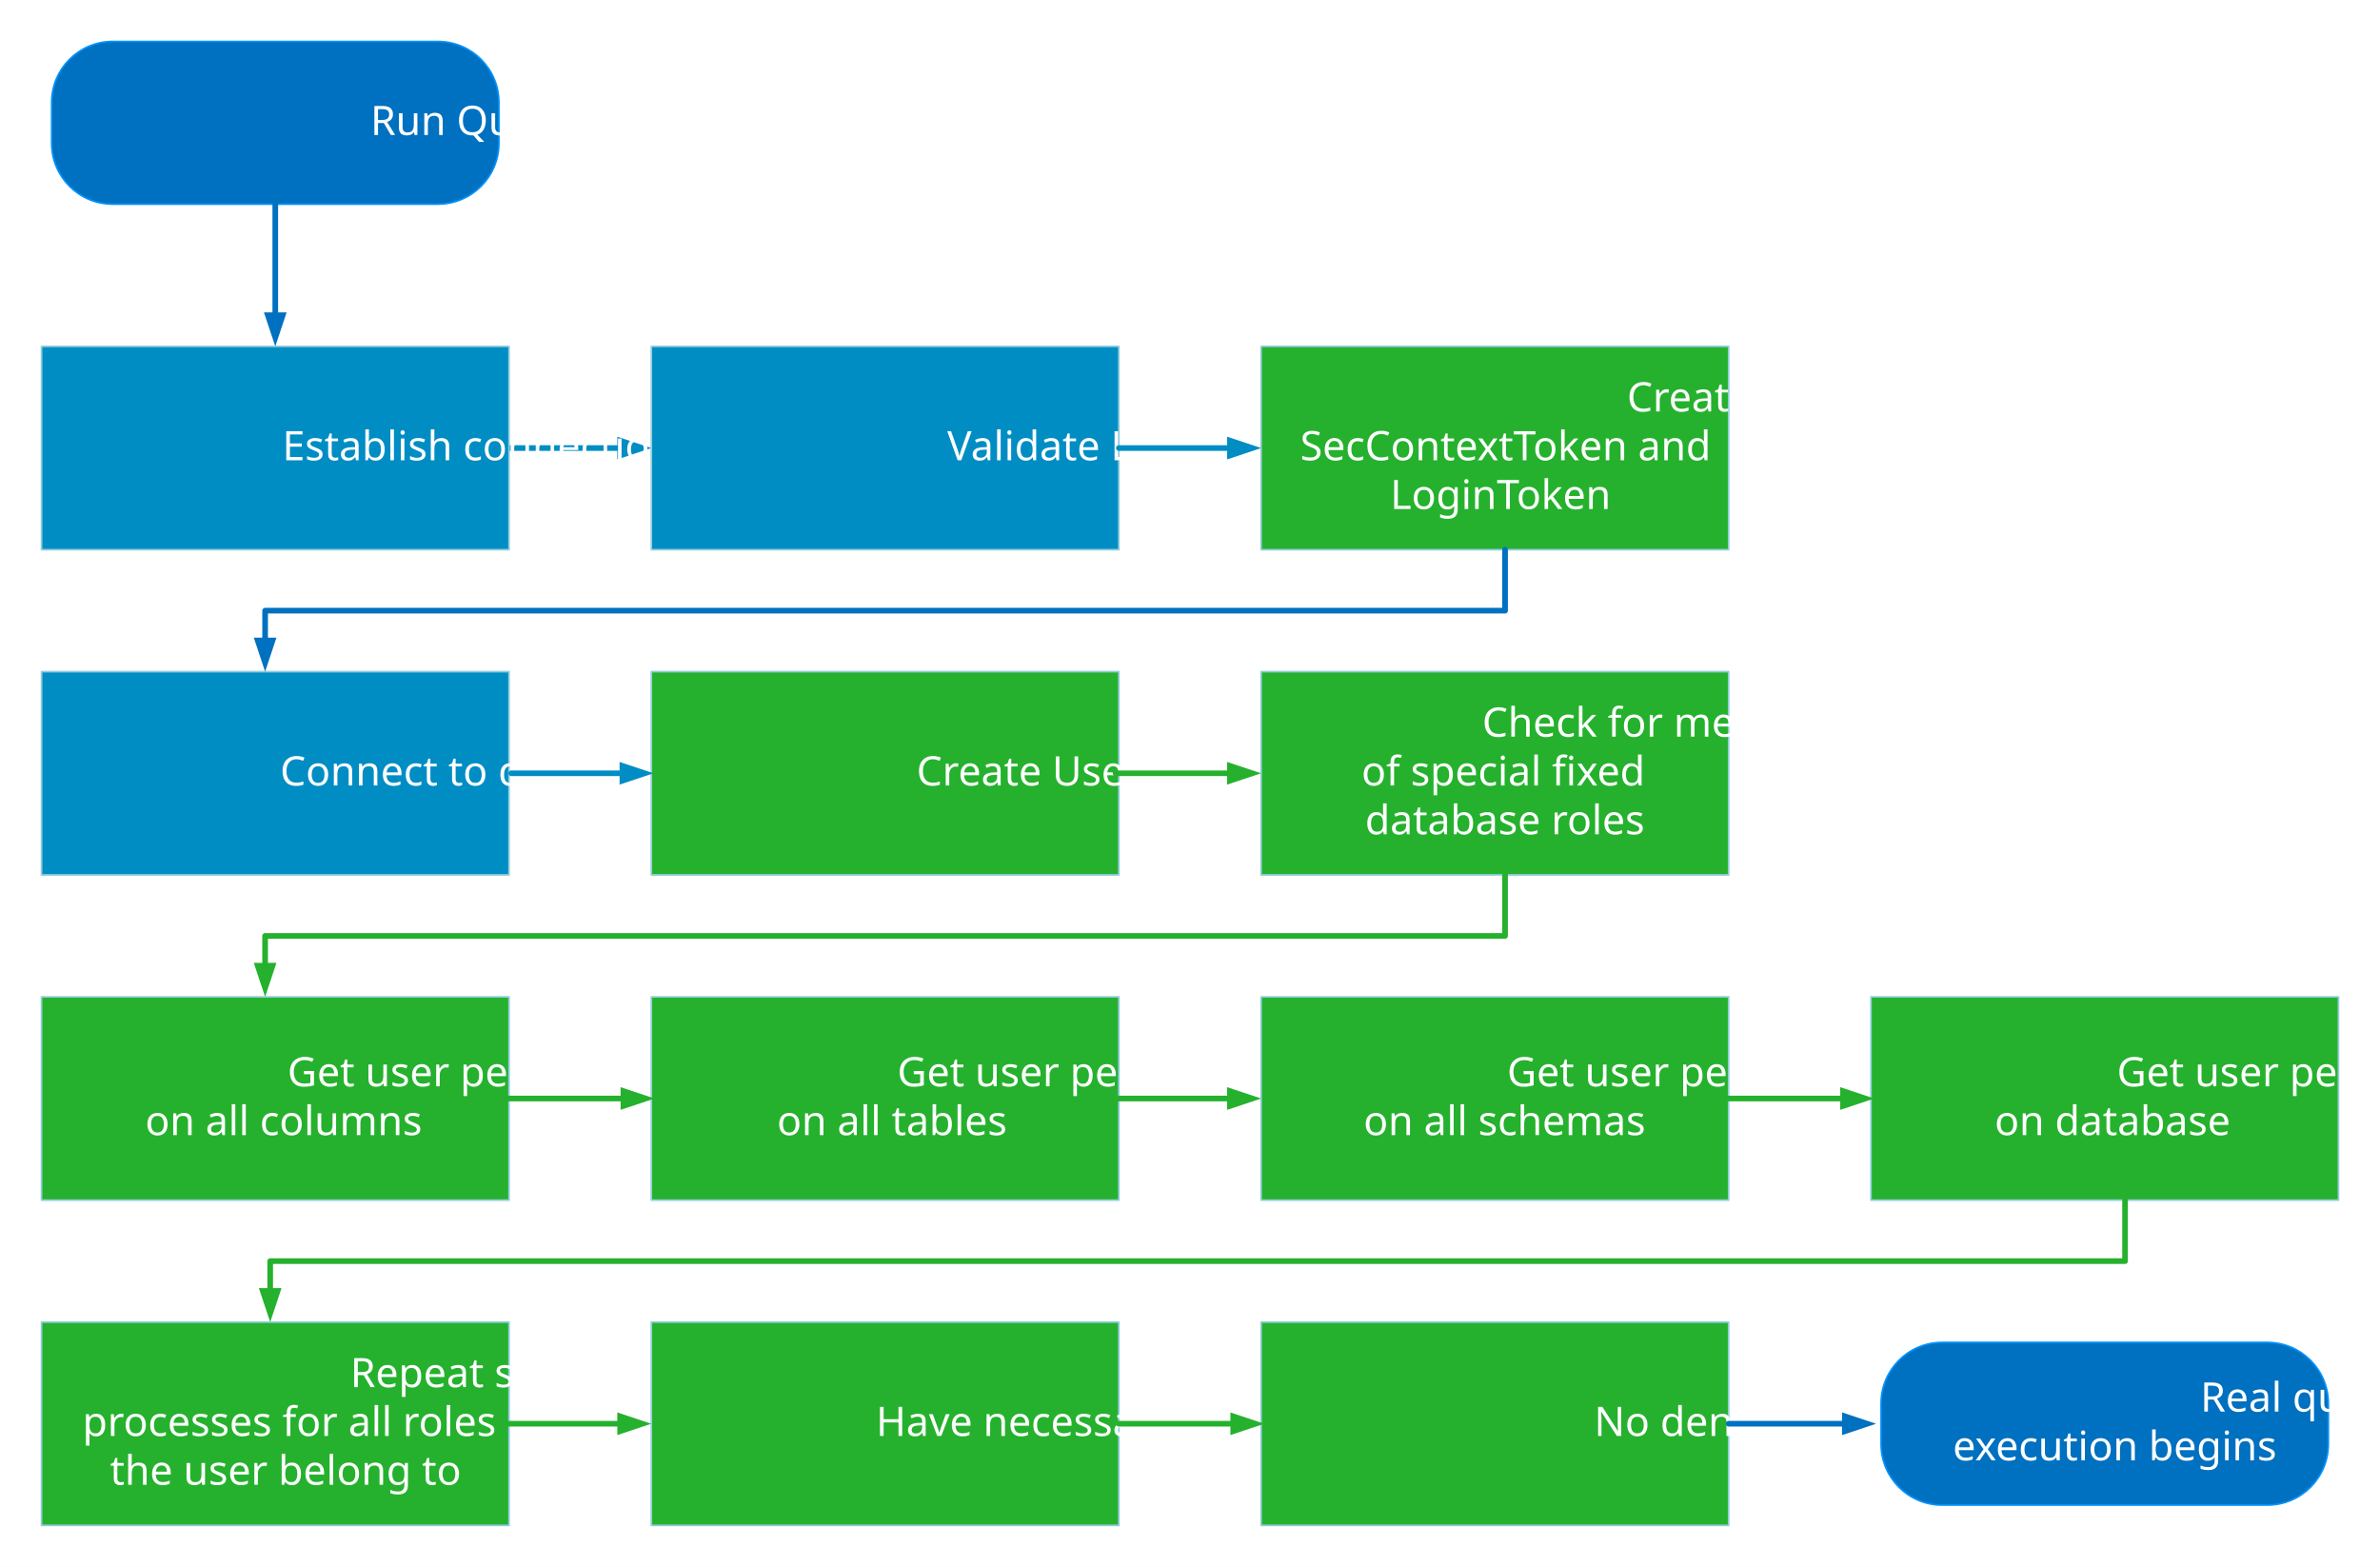
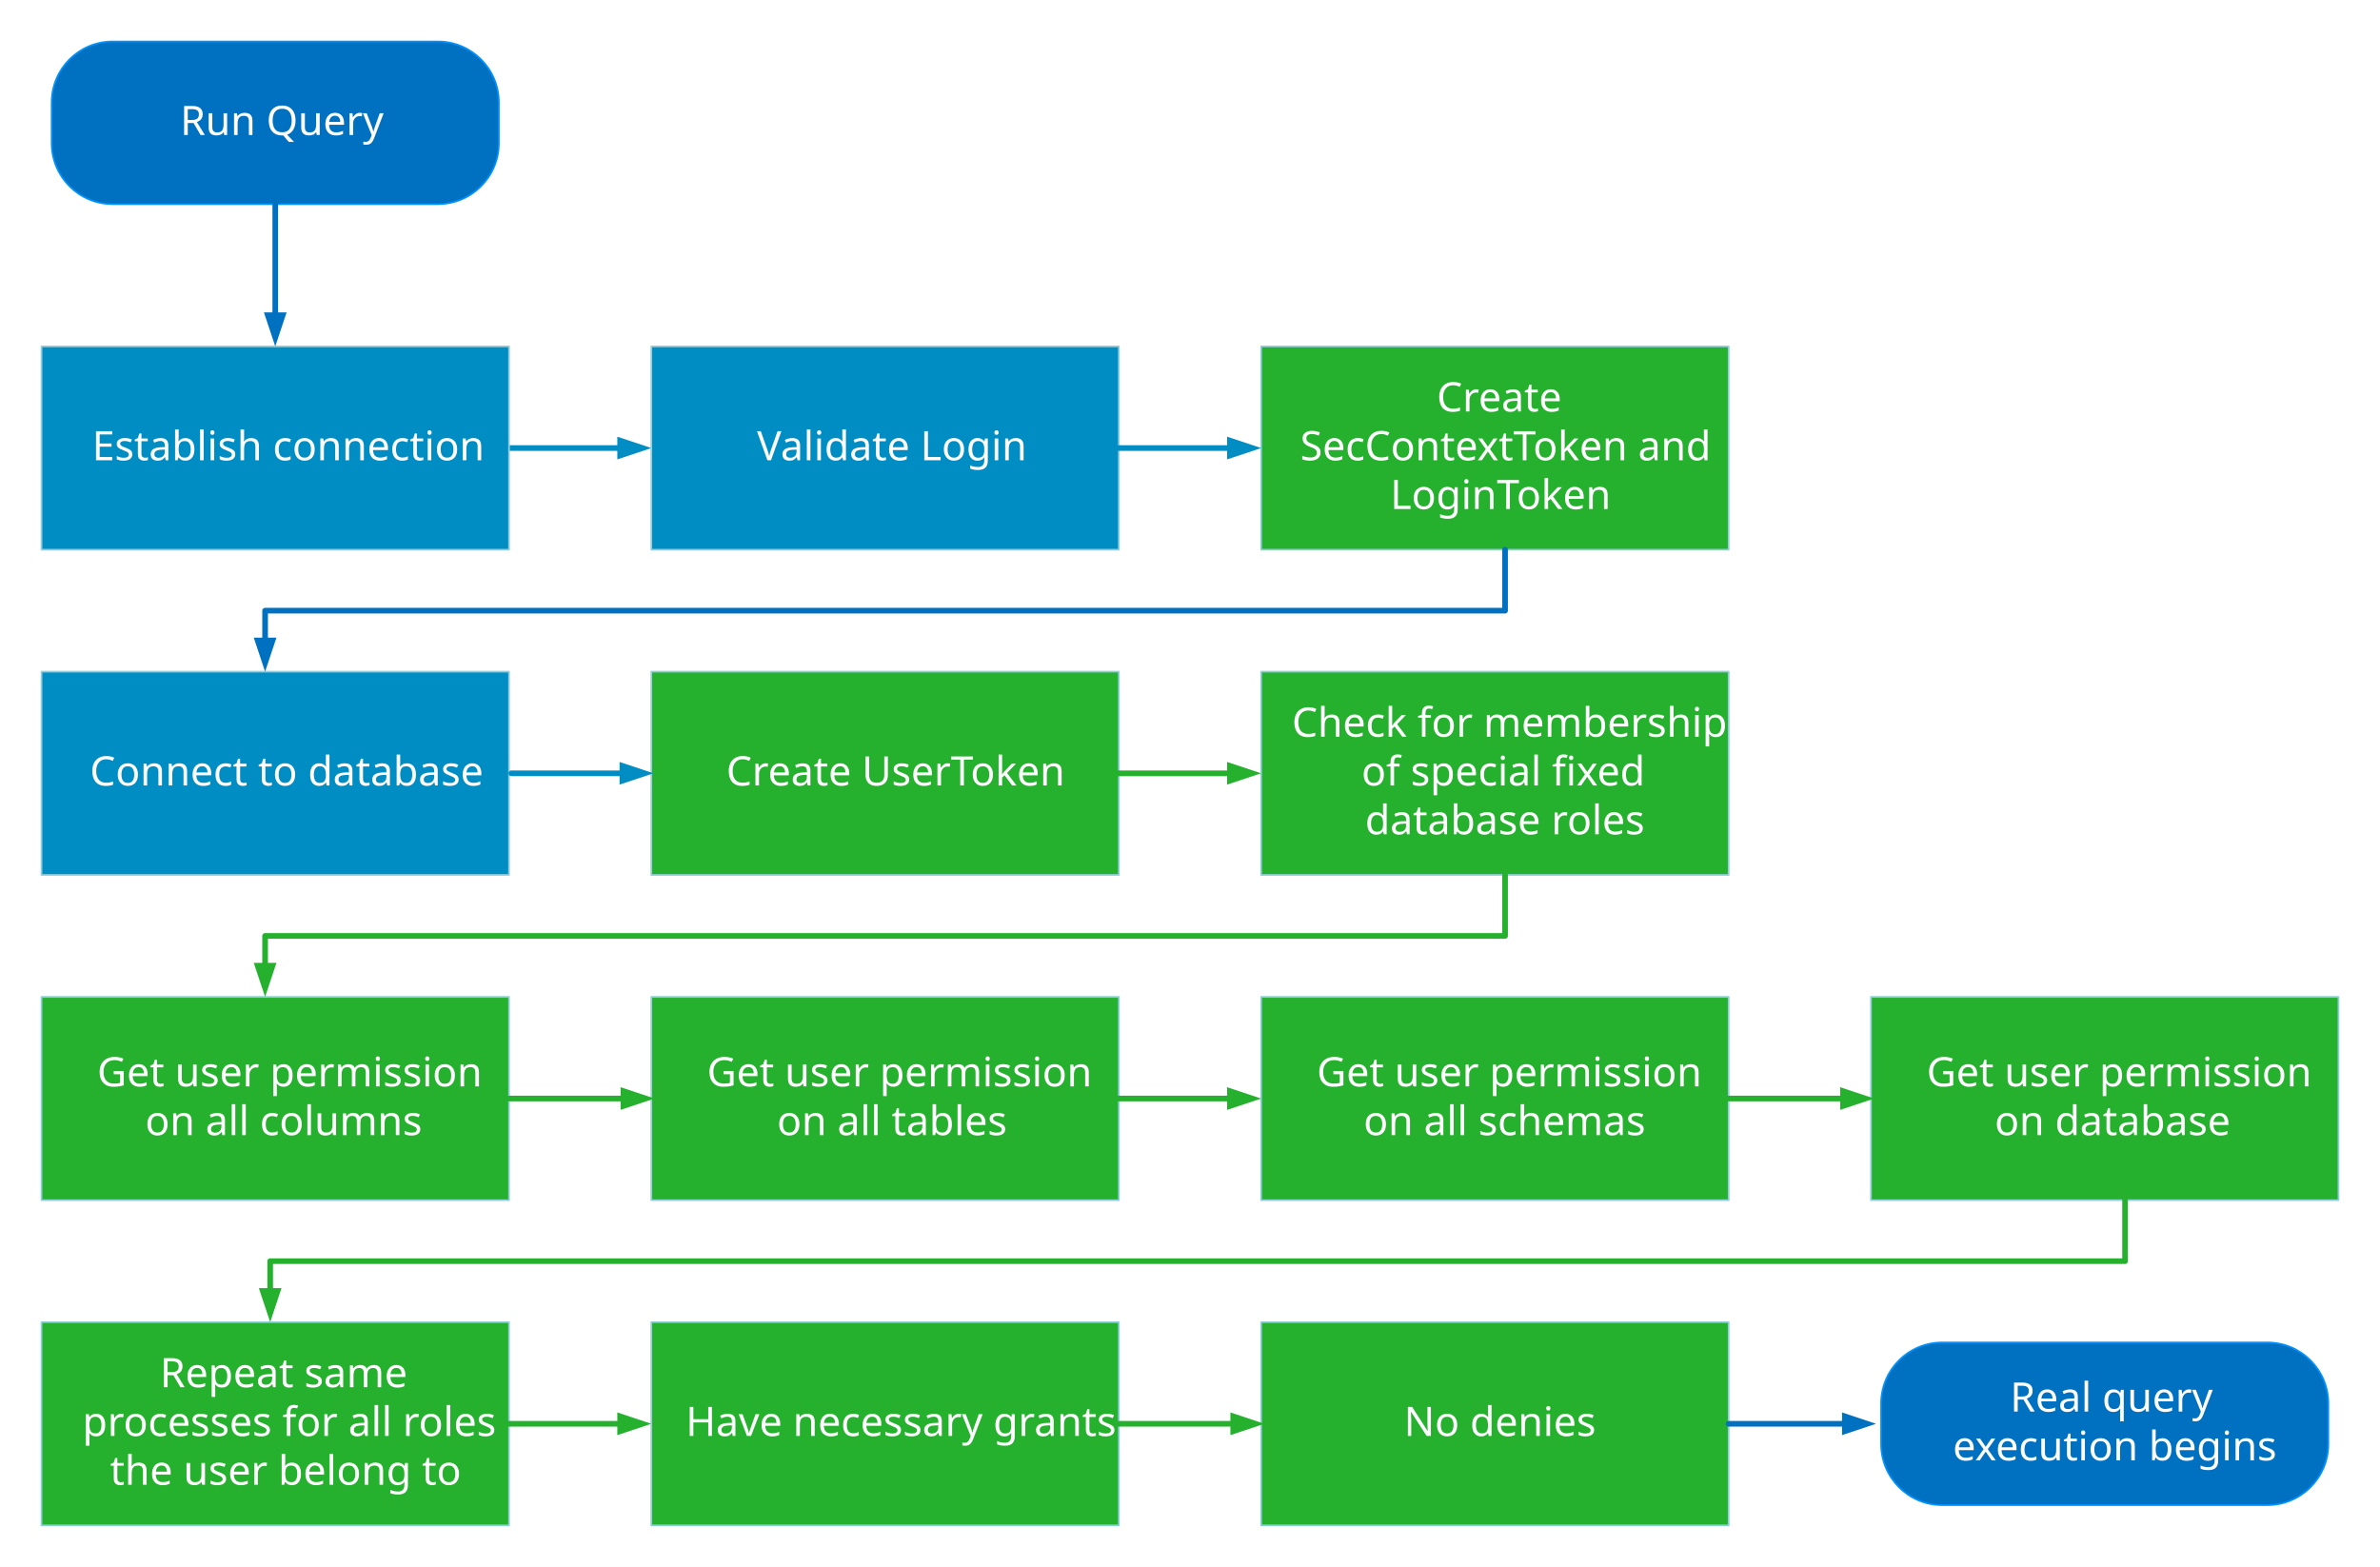
- <svg xmlns="http://www.w3.org/2000/svg" xmlns:ns1="http://schemas.microsoft.com/visio/2003/SVGExtensions/" xmlns:xlink="http://www.w3.org/1999/xlink" width="14.635in" height="9.635in" viewBox="0 0 1053.75 693.75" xml:space="preserve" color-interpolation-filters="sRGB" class="st13">
-   <ns1:documentProperties ns1:langID="1033" ns1:viewMarkup="false" />
-   <style type="text/css">
- 	
- 		.st1 {fill:#ffffff;stroke:none;stroke-linecap:round;stroke-linejoin:round;stroke-width:0.75}
- 		.st2 {marker-end:url(#mrkr13-8);stroke:#008dc4;stroke-linecap:round;stroke-linejoin:round;stroke-width:2.5}
- 		.st3 {fill:#008dc4;fill-opacity:1;stroke:#008dc4;stroke-opacity:1;stroke-width:0.498}
- 		.st4 {fill:#0070c0;stroke:#0092fd;stroke-linecap:round;stroke-linejoin:round;stroke-width:0.75}
- 		.st5 {fill:#ffffff;font-family:Segoe UI;font-size:1.5em}
- 		.st6 {fill:#008dc4;stroke:#92cddc;stroke-linecap:round;stroke-linejoin:round;stroke-width:0.75}
- 		.st7 {fill:#25b12d;stroke:#92cddc;stroke-linecap:round;stroke-linejoin:round;stroke-width:0.75}
- 		.st8 {font-size:1em}
- 		.st9 {marker-end:url(#mrkr13-25);stroke:#0070c0;stroke-linecap:round;stroke-linejoin:round;stroke-width:2.5}
- 		.st10 {fill:#0070c0;fill-opacity:1;stroke:#0070c0;stroke-opacity:1;stroke-width:0.498}
- 		.st11 {marker-end:url(#mrkr13-91);stroke:#25b12d;stroke-linecap:round;stroke-linejoin:round;stroke-width:2.5}
- 		.st12 {fill:#25b12d;fill-opacity:1;stroke:#25b12d;stroke-opacity:1;stroke-width:0.498}
- 		.st13 {fill:none;fill-rule:evenodd;font-size:12px;overflow:visible;stroke-linecap:square;stroke-miterlimit:3}
- 	
- 	</style>
+ <svg xmlns="http://www.w3.org/2000/svg" xmlns:xlink="http://www.w3.org/1999/xlink" width="1404.998" height="925" class="st13" color-interpolation-filters="sRGB" viewBox="0 0 1053.75 693.75" xml:space="preserve">
+   <style type="text/css">.st1{fill:#fff;stroke:none;stroke-linecap:round;stroke-linejoin:round;stroke-width:.75}.st2,.st3{stroke:#008dc4}.st2{marker-end:url(#mrkr13-8);stroke-linecap:round;stroke-linejoin:round;stroke-width:2.5}.st3{fill:#008dc4;fill-opacity:1;stroke-opacity:1;stroke-width:.498}.st4{fill:#0070c0;stroke:#0092fd;stroke-linecap:round;stroke-linejoin:round;stroke-width:.75}.st5{fill:#fff;font-family:Segoe UI;font-size:1.5em}.st6,.st7{fill:#008dc4;stroke:#92cddc;stroke-linecap:round;stroke-linejoin:round;stroke-width:.75}.st7{fill:#25b12d}.st8{font-size:1em}.st10,.st9{stroke:#0070c0}.st9{marker-end:url(#mrkr13-25);stroke-linecap:round;stroke-linejoin:round;stroke-width:2.5}.st10{fill:#0070c0;fill-opacity:1;stroke-opacity:1;stroke-width:.498}.st11,.st12{stroke:#25b12d}.st11{marker-end:url(#mrkr13-91);stroke-linecap:round;stroke-linejoin:round;stroke-width:2.5}.st12{fill:#25b12d;fill-opacity:1;stroke-opacity:1;stroke-width:.498}.st13{fill:none;fill-rule:evenodd;font-size:12px;overflow:visible;stroke-linecap:square;stroke-miterlimit:3}</style>
  <defs id="Markers">
    <g id="lend13">
-       <path d="M 3 1 L 0 0 L 3 -1 L 3 1 " style="stroke:none" />
+       <path d="M 3 1 L 0 0 L 3 -1 L 3 1" style="stroke:none" />
    </g>
-     <marker id="mrkr13-8" class="st3" ns1:arrowType="13" ns1:arrowSize="2" ns1:setback="6.024" refX="-6.024" orient="auto" markerUnits="strokeWidth" overflow="visible">
-       <use xlink:href="#lend13" transform="scale(-2.008,-2.008) " />
+     <marker id="mrkr13-8" class="st3" markerUnits="strokeWidth" orient="auto" overflow="visible" refX="-6.024">
+       <use transform="scale(-2.008,-2.008)" xlink:href="#lend13" />
    </marker>
-     <marker id="mrkr13-25" class="st10" ns1:arrowType="13" ns1:arrowSize="2" ns1:setback="6.024" refX="-6.024" orient="auto" markerUnits="strokeWidth" overflow="visible">
-       <use xlink:href="#lend13" transform="scale(-2.008,-2.008) " />
+     <marker id="mrkr13-25" class="st10" markerUnits="strokeWidth" orient="auto" overflow="visible" refX="-6.024">
+       <use transform="scale(-2.008,-2.008)" xlink:href="#lend13" />
    </marker>
-     <marker id="mrkr13-91" class="st12" ns1:arrowType="13" ns1:arrowSize="2" ns1:setback="6.024" refX="-6.024" orient="auto" markerUnits="strokeWidth" overflow="visible">
-       <use xlink:href="#lend13" transform="scale(-2.008,-2.008) " />
+     <marker id="mrkr13-91" class="st12" markerUnits="strokeWidth" orient="auto" overflow="visible" refX="-6.024">
+       <use transform="scale(-2.008,-2.008)" xlink:href="#lend13" />
    </marker>
  </defs>
-   <g ns1:mID="4" ns1:index="1" ns1:groupContext="backgroundPage">
-     <ns1:userDefs>
-       <ns1:ud ns1:nameU="msvVisioCreated" ns1:prompt="" ns1:val="VT0(0):26" />
-     </ns1:userDefs>
-     <ns1:pageProperties width="14.635" height="9.635" ns1:drawingScale="1" ns1:pageScale="1" ns1:drawingUnits="19" ns1:shadowOffsetX="9" ns1:shadowOffsetY="-9" />
-     <g id="shape1-1" ns1:mID="1" ns1:groupContext="shape">
-       <ns1:userDefs>
-         <ns1:ud ns1:nameU="Background" ns1:val="VT0(0):26" />
-         <ns1:ud ns1:nameU="visVersion" ns1:val="VT0(15):26" />
-         <ns1:ud ns1:nameU="msvShapeCategories" ns1:prompt="" ns1:val="VT4(DoNotContain)" />
-         <ns1:ud ns1:nameU="msvVisioCreated" ns1:prompt="" ns1:val="VT0(0):26" />
-       </ns1:userDefs>
-       <rect x="0" y="0" width="1053.75" height="693.75" class="st1" />
+   <g>
+     <g id="shape1-1">
+       <rect width="1053.75" height="693.75" x="0" y="0" class="st1" />
    </g>
  </g>
-   <g ns1:mID="0" ns1:index="2" ns1:groupContext="foregroundPage">
-     <ns1:pageProperties ns1:drawingScale="1" ns1:pageScale="1" ns1:drawingUnits="19" ns1:shadowOffsetX="9" ns1:shadowOffsetY="-9" />
-     <ns1:layer ns1:name="Flowchart" ns1:index="0" />
-     <ns1:layer ns1:name="Connector" ns1:index="1" />
-     <g id="shape1099-3" ns1:mID="1099" ns1:groupContext="shape" transform="translate(225.375,-495.375)">
+   <g>
+     <g id="shape1099-3" transform="translate(225.375,-495.375)">
      <path d="M0 693.75 L47.94 693.75" class="st2" />
    </g>
-     <g id="shape1114-9" ns1:mID="1114" ns1:groupContext="shape" transform="translate(22.875,-603.375)">
-       <ns1:textBlock ns1:margins="rect(4,4,4,4)" />
-       <ns1:textRect cx="99" cy="657.75" width="198" height="72" />
-       <rect x="0" y="621.75" width="198" height="72" rx="27" ry="27" class="st4" />
-       <text x="56.9" y="663.15" class="st5" ns1:langID="1033">
-         <ns1:paragraph ns1:horizAlign="1" />
-         <ns1:tabList />Run Query</text>
+     <g id="shape1114-9" transform="translate(22.875,-603.375)">
+       <rect width="198" height="72" x="0" y="621.75" class="st4" rx="27" ry="27" />
+       <text x="56.9" y="663.15" class="st5">Run Query</text>
    </g>
-     <g id="shape1115-12" ns1:mID="1115" ns1:groupContext="shape" transform="translate(18.375,-450.375)">
-       <ns1:textBlock ns1:margins="rect(4,4,4,4)" />
-       <ns1:textRect cx="103.5" cy="648.75" width="207" height="90" />
-       <rect x="0" y="603.75" width="207" height="90" class="st6" />
-       <text x="22.39" y="654.15" class="st5" ns1:langID="1033">
-         <ns1:paragraph ns1:horizAlign="1" />
-         <ns1:tabList />Establish connection</text>
+     <g id="shape1115-12" transform="translate(18.375,-450.375)">
+       <rect width="207" height="90" x="0" y="603.75" class="st6" />
+       <text x="22.39" y="654.15" class="st5">Establish connection</text>
    </g>
-     <g id="shape1134-15" ns1:mID="1134" ns1:groupContext="shape" transform="translate(18.375,-18.375)">
-       <ns1:textBlock ns1:margins="rect(4,4,4,4)" />
-       <ns1:textRect cx="103.5" cy="648.75" width="207" height="90" />
-       <rect x="0" y="603.75" width="207" height="90" class="st7" />
-       <text x="52.46" y="632.55" class="st5" ns1:langID="1033">
-         <ns1:paragraph ns1:horizAlign="1" />
-         <ns1:tabList />Repeat same<ns1:newlineChar />
-         <tspan x="18.12" dy="1.2em" class="st8">processes for all roles </tspan>
-         <tspan x="30.34" dy="1.2em" class="st8">the user belong to</tspan>
+     <g id="shape1134-15" transform="translate(18.375,-18.375)">
+       <rect width="207" height="90" x="0" y="603.75" class="st7" />
+       <text x="52.46" y="632.55" class="st5">Repeat same<tspan x="18.12" class="st8" dy="1.2em">processes for all roles </tspan>
+         <tspan x="30.34" class="st8" dy="1.2em">the user belong to</tspan>
      </text>
    </g>
-     <g id="shape1136-20" ns1:mID="1136" ns1:groupContext="shape" transform="translate(815.625,90.375) rotate(90)">
+     <g id="shape1136-20" transform="translate(815.625,90.375) rotate(90)">
      <path d="M0 693.75 L47.94 693.75" class="st9" />
    </g>
-     <g id="shape1138-26" ns1:mID="1138" ns1:groupContext="shape" transform="translate(288.375,-450.375)">
-       <ns1:textBlock ns1:margins="rect(4,4,4,4)" />
-       <ns1:textRect cx="103.5" cy="648.75" width="207" height="90" />
-       <rect x="0" y="603.75" width="207" height="90" class="st6" />
-       <text x="46.79" y="654.15" class="st5" ns1:langID="1033">
-         <ns1:paragraph ns1:horizAlign="1" />
-         <ns1:tabList />Validate Login</text>
+     <g id="shape1138-26" transform="translate(288.375,-450.375)">
+       <rect width="207" height="90" x="0" y="603.75" class="st6" />
+       <text x="46.79" y="654.15" class="st5">Validate Login</text>
    </g>
-     <g id="shape1139-29" ns1:mID="1139" ns1:groupContext="shape" transform="translate(558.375,-450.375)">
-       <ns1:textBlock ns1:margins="rect(4,4,4,4)" />
-       <ns1:textRect cx="103.5" cy="648.75" width="207" height="90" />
-       <rect x="0" y="603.75" width="207" height="90" class="st7" />
-       <text x="77.76" y="632.55" class="st5" ns1:langID="1033">
-         <ns1:paragraph ns1:horizAlign="1" />
-         <ns1:tabList />Create <ns1:newlineChar />
-         <tspan x="17.28" dy="1.2em" class="st8">SecContextToken and </tspan>
-         <tspan x="57.16" dy="1.2em" class="st8">LoginToken</tspan>
+     <g id="shape1139-29" transform="translate(558.375,-450.375)">
+       <rect width="207" height="90" x="0" y="603.75" class="st7" />
+       <text x="77.76" y="632.55" class="st5">Create <tspan x="17.28" class="st8" dy="1.2em">SecContextToken and </tspan>
+         <tspan x="57.16" class="st8" dy="1.2em">LoginToken</tspan>
      </text>
    </g>
-     <g id="shape1140-34" ns1:mID="1140" ns1:groupContext="shape" transform="translate(18.375,-306.375)">
-       <ns1:textBlock ns1:margins="rect(4,4,4,4)" />
-       <ns1:textRect cx="103.5" cy="648.75" width="207" height="90" />
-       <rect x="0" y="603.75" width="207" height="90" class="st6" />
-       <text x="21.4" y="654.15" class="st5" ns1:langID="1033">
-         <ns1:paragraph ns1:horizAlign="1" />
-         <ns1:tabList />Connect to database</text>
+     <g id="shape1140-34" transform="translate(18.375,-306.375)">
+       <rect width="207" height="90" x="0" y="603.75" class="st6" />
+       <text x="21.4" y="654.15" class="st5">Connect to database</text>
    </g>
-     <g id="shape1141-37" ns1:mID="1141" ns1:groupContext="shape" transform="translate(288.375,-306.375)">
-       <ns1:textBlock ns1:margins="rect(4,4,4,4)" />
-       <ns1:textRect cx="103.5" cy="648.75" width="207" height="90" />
-       <rect x="0" y="603.75" width="207" height="90" class="st7" />
-       <text x="33.19" y="654.15" class="st5" ns1:langID="1033">
-         <ns1:paragraph ns1:horizAlign="1" />
-         <ns1:tabList />Create UserToken</text>
+     <g id="shape1141-37" transform="translate(288.375,-306.375)">
+       <rect width="207" height="90" x="0" y="603.75" class="st7" />
+       <text x="33.19" y="654.15" class="st5">Create UserToken</text>
    </g>
-     <g id="shape1142-40" ns1:mID="1142" ns1:groupContext="shape" transform="translate(558.375,-306.375)">
-       <ns1:textBlock ns1:margins="rect(4,4,4,4)" />
-       <ns1:textRect cx="103.5" cy="648.75" width="207" height="90" />
-       <rect x="0" y="603.75" width="207" height="90" class="st7" />
-       <text x="13.63" y="632.55" class="st5" ns1:langID="1033">
-         <ns1:paragraph ns1:horizAlign="1" />
-         <ns1:tabList />Check for membership <tspan x="44.43" dy="1.2em" class="st8">of special fixed<ns1:newlineChar />
-         </tspan>
-         <tspan x="46.02" dy="1.2em" class="st8">database roles</tspan>
+     <g id="shape1142-40" transform="translate(558.375,-306.375)">
+       <rect width="207" height="90" x="0" y="603.75" class="st7" />
+       <text x="13.63" y="632.55" class="st5">Check for membership <tspan x="44.43" class="st8" dy="1.2em">of special fixed</tspan>
+         <tspan x="46.02" class="st8" dy="1.2em">database roles</tspan>
      </text>
    </g>
-     <g id="shape1143-45" ns1:mID="1143" ns1:groupContext="shape" transform="translate(18.375,-162.375)">
-       <ns1:textBlock ns1:margins="rect(4,4,4,4)" />
-       <ns1:textRect cx="103.5" cy="648.75" width="207" height="90" />
-       <rect x="0" y="603.75" width="207" height="90" class="st7" />
-       <text x="24.65" y="643.35" class="st5" ns1:langID="1033">
-         <ns1:paragraph ns1:horizAlign="1" />
-         <ns1:tabList />Get user permission<ns1:newlineChar />
-         <tspan x="45.9" dy="1.2em" class="st8">on all columns</tspan>
+     <g id="shape1143-45" transform="translate(18.375,-162.375)">
+       <rect width="207" height="90" x="0" y="603.75" class="st7" />
+       <text x="24.65" y="643.35" class="st5">Get user permission<tspan x="45.9" class="st8" dy="1.2em">on all columns</tspan>
      </text>
    </g>
-     <g id="shape1144-49" ns1:mID="1144" ns1:groupContext="shape" transform="translate(288.375,-162.375)">
-       <ns1:textBlock ns1:margins="rect(4,4,4,4)" />
-       <ns1:textRect cx="103.5" cy="648.75" width="207" height="90" />
-       <rect x="0" y="603.75" width="207" height="90" class="st7" />
-       <text x="24.65" y="643.35" class="st5" ns1:langID="1033">
-         <ns1:paragraph ns1:horizAlign="1" />
-         <ns1:tabList />Get user permission<ns1:newlineChar />
-         <tspan x="55.64" dy="1.2em" class="st8">on all tables</tspan>
+     <g id="shape1144-49" transform="translate(288.375,-162.375)">
+       <rect width="207" height="90" x="0" y="603.75" class="st7" />
+       <text x="24.65" y="643.35" class="st5">Get user permission<tspan x="55.64" class="st8" dy="1.2em">on all tables</tspan>
      </text>
    </g>
-     <g id="shape1145-53" ns1:mID="1145" ns1:groupContext="shape" transform="translate(558.375,-162.375)">
-       <ns1:textBlock ns1:margins="rect(4,4,4,4)" />
-       <ns1:textRect cx="103.5" cy="648.75" width="207" height="90" />
-       <rect x="0" y="603.75" width="207" height="90" class="st7" />
-       <text x="24.65" y="643.35" class="st5" ns1:langID="1033">
-         <ns1:paragraph ns1:horizAlign="1" />
-         <ns1:tabList />Get user permission<ns1:newlineChar />
-         <tspan x="45.34" dy="1.2em" class="st8">on all schemas</tspan>
+     <g id="shape1145-53" transform="translate(558.375,-162.375)">
+       <rect width="207" height="90" x="0" y="603.75" class="st7" />
+       <text x="24.65" y="643.35" class="st5">Get user permission<tspan x="45.34" class="st8" dy="1.2em">on all schemas</tspan>
      </text>
    </g>
-     <g id="shape1146-57" ns1:mID="1146" ns1:groupContext="shape" transform="translate(828.375,-162.375)">
-       <ns1:textBlock ns1:margins="rect(4,4,4,4)" />
-       <ns1:textRect cx="103.5" cy="648.75" width="207" height="90" />
-       <rect x="0" y="603.75" width="207" height="90" class="st7" />
-       <text x="24.65" y="643.35" class="st5" ns1:langID="1033">
-         <ns1:paragraph ns1:horizAlign="1" />
-         <ns1:tabList />Get user permission<ns1:newlineChar />
-         <tspan x="54.76" dy="1.2em" class="st8">on database</tspan>
+     <g id="shape1146-57" transform="translate(828.375,-162.375)">
+       <rect width="207" height="90" x="0" y="603.75" class="st7" />
+       <text x="24.65" y="643.35" class="st5">Get user permission<tspan x="54.76" class="st8" dy="1.2em">on database</tspan>
      </text>
    </g>
-     <g id="shape1147-61" ns1:mID="1147" ns1:groupContext="shape" transform="translate(288.375,-18.375)">
-       <ns1:textBlock ns1:margins="rect(4,4,4,4)" />
-       <ns1:textRect cx="103.5" cy="648.75" width="207" height="90" />
-       <rect x="0" y="603.75" width="207" height="90" class="st7" />
-       <text x="15.25" y="654.15" class="st5" ns1:langID="1033">
-         <ns1:paragraph ns1:horizAlign="1" />
-         <ns1:tabList />Have necessary grants</text>
+     <g id="shape1147-61" transform="translate(288.375,-18.375)">
+       <rect width="207" height="90" x="0" y="603.75" class="st7" />
+       <text x="15.25" y="654.15" class="st5">Have necessary grants</text>
    </g>
-     <g id="shape1148-64" ns1:mID="1148" ns1:groupContext="shape" transform="translate(558.375,-18.375)">
-       <ns1:textBlock ns1:margins="rect(4,4,4,4)" />
-       <ns1:textRect cx="103.5" cy="648.75" width="207" height="90" />
-       <rect x="0" y="603.75" width="207" height="90" class="st7" />
-       <text x="63.22" y="654.15" class="st5" ns1:langID="1033">
-         <ns1:paragraph ns1:horizAlign="1" />
-         <ns1:tabList />No denies</text>
+     <g id="shape1148-64" transform="translate(558.375,-18.375)">
+       <rect width="207" height="90" x="0" y="603.75" class="st7" />
+       <text x="63.22" y="654.15" class="st5">No denies</text>
    </g>
-     <g id="shape1149-67" ns1:mID="1149" ns1:groupContext="shape" transform="translate(832.875,-27.375)">
-       <ns1:textBlock ns1:margins="rect(4,4,4,4)" />
-       <ns1:textRect cx="99" cy="657.75" width="198" height="72" />
-       <rect x="0" y="621.75" width="198" height="72" rx="27" ry="27" class="st4" />
-       <text x="57.1" y="652.35" class="st5" ns1:langID="1033">
-         <ns1:paragraph ns1:horizAlign="1" />
-         <ns1:tabList />Real query<ns1:newlineChar />
-         <tspan x="31.75" dy="1.2em" class="st8">execution begins</tspan>
+     <g id="shape1149-67" transform="translate(832.875,-27.375)">
+       <rect width="198" height="72" x="0" y="621.75" class="st4" rx="27" ry="27" />
+       <text x="57.1" y="652.35" class="st5">Real query<tspan x="31.75" class="st8" dy="1.2em">execution begins</tspan>
      </text>
    </g>
-     <g id="shape1153-71" ns1:mID="1153" ns1:groupContext="shape" transform="translate(765.375,-63.375)">
+     <g id="shape1153-71" transform="translate(765.375,-63.375)">
      <path d="M0 693.75 L50.19 693.75" class="st9" />
    </g>
-     <g id="shape1154-76" ns1:mID="1154" ns1:groupContext="shape" transform="translate(495.375,-495.375)">
+     <g id="shape1154-76" transform="translate(495.375,-495.375)">
      <path d="M0 693.75 L47.94 693.75" class="st2" />
    </g>
-     <g id="shape1155-81" ns1:mID="1155" ns1:groupContext="shape" transform="translate(226.375,-351.375)">
+     <g id="shape1155-81" transform="translate(226.375,-351.375)">
      <path d="M0 693.75 L47.94 693.75" class="st2" />
    </g>
-     <g id="shape1156-86" ns1:mID="1156" ns1:groupContext="shape" transform="translate(493.922,-351.375)">
+     <g id="shape1156-86" transform="translate(493.922,-351.375)">
      <path d="M0 693.75 L49.39 693.75" class="st11" />
    </g>
-     <g id="shape1157-92" ns1:mID="1157" ns1:groupContext="shape" transform="translate(225.375,-207.375)">
+     <g id="shape1157-92" transform="translate(225.375,-207.375)">
      <path d="M0 693.75 L49.39 693.75" class="st11" />
    </g>
-     <g id="shape1158-97" ns1:mID="1158" ns1:groupContext="shape" transform="translate(493.922,-207.375)">
+     <g id="shape1158-97" transform="translate(493.922,-207.375)">
      <path d="M0 693.75 L49.39 693.75" class="st11" />
    </g>
-     <g id="shape1159-102" ns1:mID="1159" ns1:groupContext="shape" transform="translate(765.375,-207.375)">
+     <g id="shape1159-102" transform="translate(765.375,-207.375)">
      <path d="M0 693.75 L49.39 693.75" class="st11" />
    </g>
-     <g id="shape1160-107" ns1:mID="1160" ns1:groupContext="shape" transform="translate(223.922,-63.375)">
+     <g id="shape1160-107" transform="translate(223.922,-63.375)">
      <path d="M0 693.75 L49.39 693.75" class="st11" />
    </g>
-     <g id="shape1161-112" ns1:mID="1161" ns1:groupContext="shape" transform="translate(495.375,-63.375)">
+     <g id="shape1161-112" transform="translate(495.375,-63.375)">
      <path d="M0 693.75 L49.39 693.75" class="st11" />
    </g>
-     <g id="shape1163-117" ns1:mID="1163" ns1:groupContext="shape" transform="translate(117.375,-396.375)">
+     <g id="shape1163-117" transform="translate(117.375,-396.375)">
      <path d="M549 639.75 L549 666.75 L0 666.75 L0 678.69" class="st9" />
    </g>
-     <g id="shape1164-122" ns1:mID="1164" ns1:groupContext="shape" transform="translate(117.375,-252.375)">
+     <g id="shape1164-122" transform="translate(117.375,-252.375)">
      <path d="M549 639.75 L549 666.75 L0 666.75 L0 678.69" class="st11" />
    </g>
-     <g id="shape1165-127" ns1:mID="1165" ns1:groupContext="shape" transform="translate(119.625,-108.375)">
+     <g id="shape1165-127" transform="translate(119.625,-108.375)">
      <path d="M821.25 639.75 L821.25 666.75 L0 666.75 L0 678.69" class="st11" />
    </g>
  </g>
</svg>
